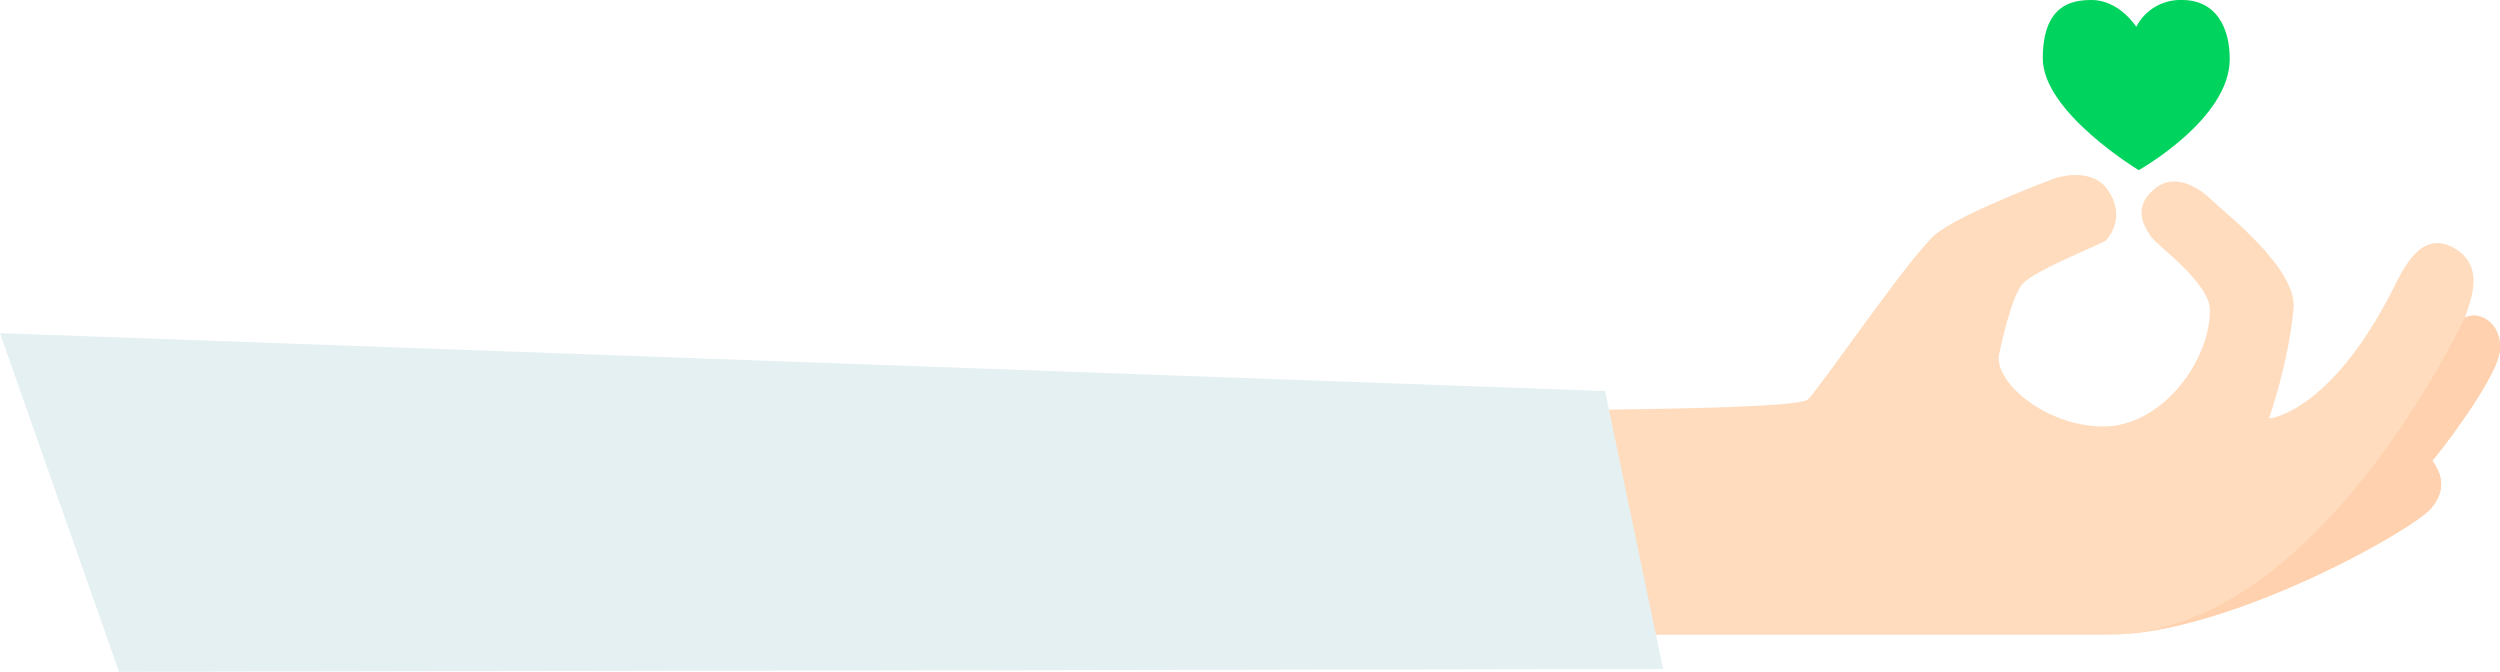
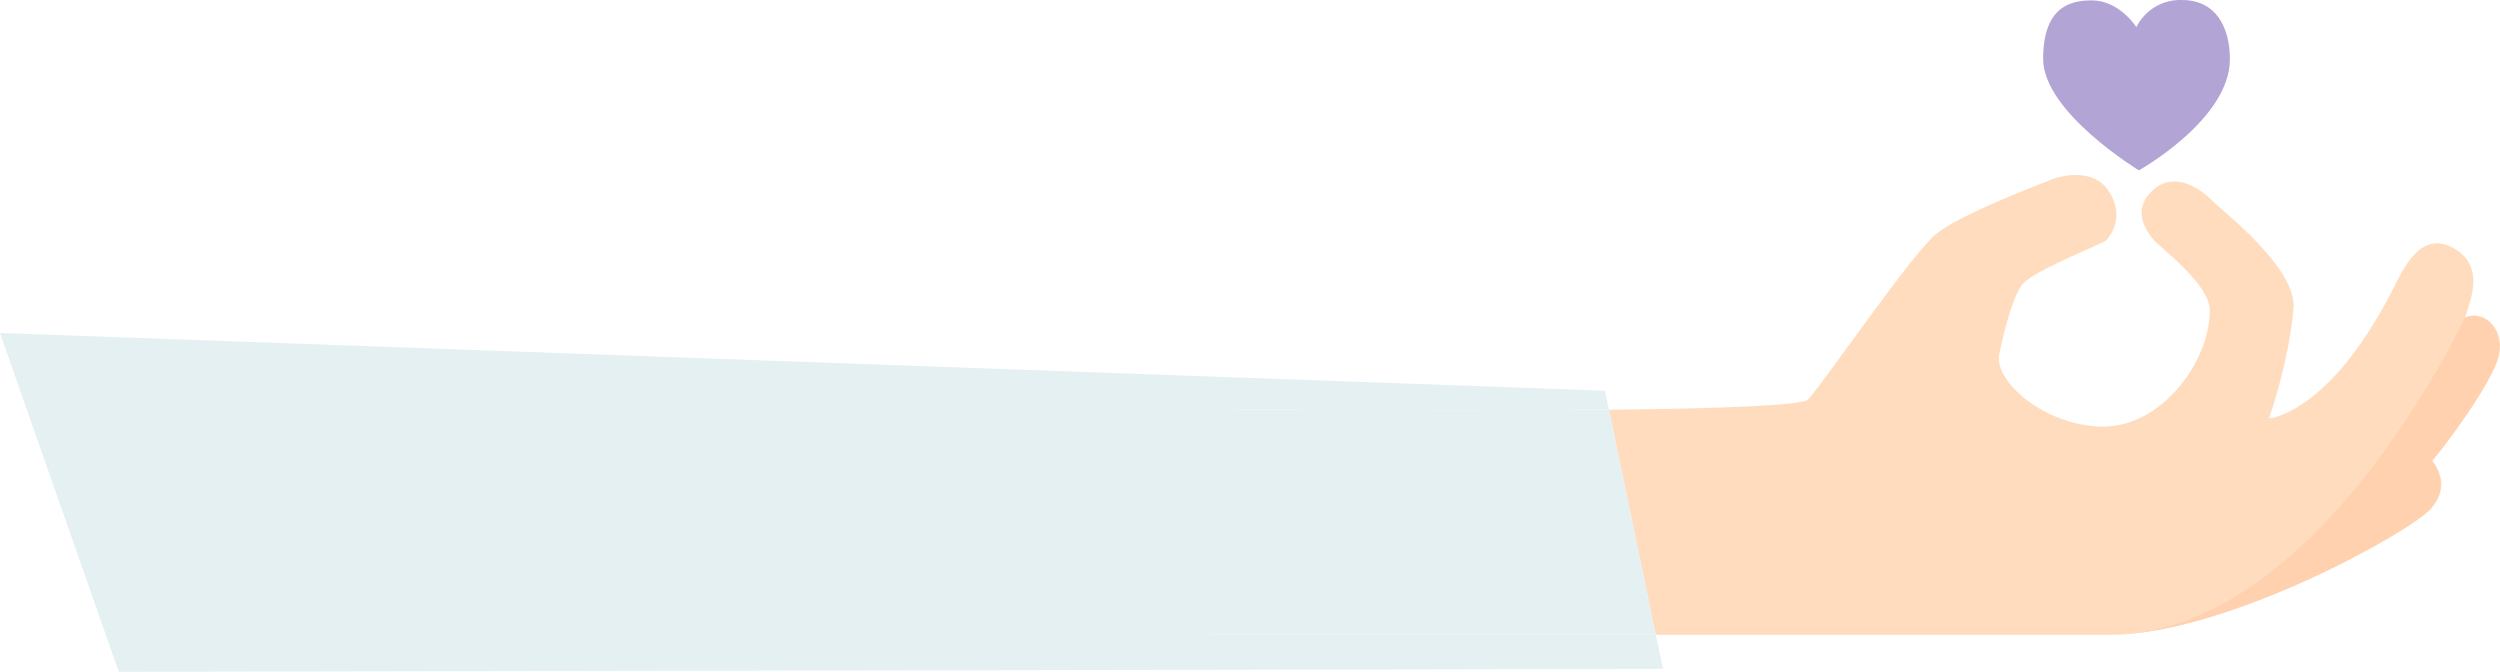
- <svg xmlns="http://www.w3.org/2000/svg" width="683.972" height="183.798" viewBox="0 0 683.972 183.798">
-   <defs>
-     <clipPath id="clip-path">
-       <path id="Clip_10" data-name="Clip 10" d="M231.059.918s-25.887,9.606-32.666,15.358h0c-6.779,5.752-30.65,40.655-34.8,45.1h0C159.44,65.827,0,64.049,0,64.049H0v61.73H245.714c32.32,0,82.892-28.266,88.341-34.6h0c5.448-6.339,1.181-11.626.292-13.072h0c1.668-1.556,17.012-21.682,18.347-29.243h0c1.335-7.562-5.066-12.088-9.426-9.778h0c1.668-5,4.977-12.906-1.323-18.021h0c-10.379-7.71-15.567,4.745-18.828,11.119h0C308.884,56.643,290.5,61.388,290.5,61.388h0a84.443,84.443,0,0,0,5.891-24.979h0c.924-10.929-19.13-26.351-21.754-28.987h0c-2.846-2.858-10.1-8.778-16.347-3.592h0c-6.328,5.252-2.4,10.931-.721,13.251h0c1.732,2.393,15.943,12.488,15.943,19.9h0c0,14.085-13.257,31.819-29.121,31.819h0c-15.863,0-30.166-12.3-28.535-19.858h0c.624-2.9,3.287-15.408,6.368-19.106h0c3.082-3.7,21.938-11.064,22.76-11.886h0c1.335-1.336,5.338-6.672.742-13.64h0C243.458.87,239.858,0,236.793,0h0a19.075,19.075,0,0,0-5.733.918Z" transform="translate(0.936 0.608)" fill="none" />
-     </clipPath>
-   </defs>
-   <g id="main" transform="translate(-0.808 -0.946)">
-     <g id="Group_8" data-name="Group 8" transform="translate(0 0.92)">
-       <path id="Fill_1" data-name="Fill 1" d="M0,64.048s159.441,1.778,163.591-2.668,28.023-39.351,34.8-45.1S231.059.918,231.059.918s10.071-3.577,14.667,3.39.593,12.306-.742,13.64c-.823.823-19.679,8.189-22.76,11.887s-5.745,16.209-6.369,19.106C214.226,56.5,228.529,68.8,244.392,68.8s29.121-17.734,29.121-31.819c0-7.413-14.211-17.507-15.942-19.9-1.678-2.319-5.608-8,.72-13.25,6.247-5.186,13.5.734,16.347,3.592,2.624,2.636,22.677,18.058,21.754,28.987-1.233,14.587-6.712,30.215-6.712,30.215s16.23-1.233,33.438-34.443c3.262-6.375,8.45-18.829,18.828-11.119,6.3,5.115,2.991,13.017,1.322,18.021,4.451-2.453,10.761,2.216,9.426,9.777S336.015,76.548,334.348,78.1c.889,1.446,5.156,6.734-.292,13.072s-56.022,34.6-88.341,34.6H0Z" transform="translate(331.904 47.903)" fill="#ffdcbd" />
-       <path id="Fill_3" data-name="Fill 3" d="M25.574,7.338A13.531,13.531,0,0,1,38.1,0c9.341,0,13.047,7.561,13.047,16.16,0,16.456-24.908,30.393-24.908,30.393S0,30.689,0,16.011,7.931,0,13.342,0c7.636,0,12.232,7.338,12.232,7.338" transform="translate(559.692 0.026)" fill="#00d35e" />
-       <g id="Group_7" data-name="Group 7" transform="translate(0 90.807)">
-         <path id="Fill_5" data-name="Fill 5" d="M455,91.87,439.135,15.845,0,0,32.554,92.648Z" transform="translate(0.808 0.369)" fill="#e4f0f2" />
+ <svg xmlns="http://www.w3.org/2000/svg" xmlns:xlink="http://www.w3.org/1999/xlink" version="1.1" id="Calque_1" x="0px" y="0px" viewBox="0 0 684 183.8" style="enable-background:new 0 0 684 183.8;" xml:space="preserve">
+   <style type="text/css">
+ 	.st0{fill:#FFDCBD;}
+ 	.st1{fill:#B2A4D4;}
+ 	.st2{fill:#E4F0F2;}
+ 	.st3{fill:none;}
+ 	.st4{clip-path:url(#SVGID_2_);}
+ 	.st5{fill:#FFD1AE;}
+ </style>
+   <g id="Group_7" transform="translate(0 90.807)">
+     <g id="XMLID_1_">
+       <g>
+         <path class="st0" d="M674.4-3.8c4.5-2.5,10.8,2.2,9.4,9.8c-1.3,7.6-16.7,27.7-18.3,29.2c0.9,1.4,5.2,6.7-0.3,13.1     c-5.5,6.3-56,34.6-88.3,34.6H453l-12.8-61.6c29-0.3,52.9-1.1,54.5-2.8c4.1-4.4,28-39.3,34.8-45.1c6.8-5.8,32.7-15.4,32.7-15.4     s10.1-3.6,14.7,3.4c4.6,7,0.6,12.3-0.7,13.6c-0.8,0.8-19.7,8.2-22.8,11.9S547.6,3.1,547,6c-1.6,7.6,12.7,19.9,28.5,19.9     c15.9,0,29.1-17.7,29.1-31.8c0-7.4-14.2-17.5-15.9-19.9c-1.7-2.3-5.6-8,0.7-13.3c6.2-5.2,13.5,0.7,16.3,3.6     c2.6,2.6,22.7,18.1,21.8,29c-1.2,14.6-6.7,30.2-6.7,30.2s16.2-1.2,33.4-34.4c3.3-6.4,8.4-18.8,18.8-11.1     C679.3-16.8,676-8.8,674.4-3.8z" />
+         <path class="st1" d="M597-90.8c9.4,0,13.1,7.6,13.1,16.2c0,16.5-24.9,30.4-24.9,30.4s-26.2-15.9-26.2-30.5s7.9-16,13.3-16     c7.6,0,12.2,7.3,12.2,7.3C586.9-88.1,591.7-91,597-90.8z" />
+         <path class="st2" d="M453,82.8l2,9.4L32.5,93L0,0.3l439.1,15.8l1.1,5.1c-47.6,0.6-109.1-0.1-109.1-0.1v61.7H453z" />
+         <path class="st2" d="M453,82.8H331.1V21.1c0,0,61.5,0.7,109.1,0.1L453,82.8z" />
      </g>
+       <g>
+ 		</g>
    </g>
-     <g id="Group_11" data-name="Group 11" transform="translate(330.968 48.216)">
-       <path id="Clip_10-2" data-name="Clip 10" d="M231.059.918s-25.887,9.606-32.666,15.358h0c-6.779,5.752-30.65,40.655-34.8,45.1h0C159.44,65.827,0,64.049,0,64.049H0v61.73H245.714c32.32,0,82.892-28.266,88.341-34.6h0c5.448-6.339,1.181-11.626.292-13.072h0c1.668-1.556,17.012-21.682,18.347-29.243h0c1.335-7.562-5.066-12.088-9.426-9.778h0c1.668-5,4.977-12.906-1.323-18.021h0c-10.379-7.71-15.567,4.745-18.828,11.119h0C308.884,56.643,290.5,61.388,290.5,61.388h0a84.443,84.443,0,0,0,5.891-24.979h0c.924-10.929-19.13-26.351-21.754-28.987h0c-2.846-2.858-10.1-8.778-16.347-3.592h0c-6.328,5.252-2.4,10.931-.721,13.251h0c1.732,2.393,15.943,12.488,15.943,19.9h0c0,14.085-13.257,31.819-29.121,31.819h0c-15.863,0-30.166-12.3-28.535-19.858h0c.624-2.9,3.287-15.408,6.368-19.106h0c3.082-3.7,21.938-11.064,22.76-11.886h0c1.335-1.336,5.338-6.672.742-13.64h0C243.458.87,239.858,0,236.793,0h0a19.075,19.075,0,0,0-5.733.918Z" transform="translate(0.936 0.608)" fill="none" />
-       <g id="Group_11-2" data-name="Group 11" clip-path="url(#clip-path)">
-         <path id="Fill_9" data-name="Fill 9" d="M28.7,102.373,168.96,81.357,173.891,0,139.864,1.858S101.471,87.52,45.079,92.013c-77.966,12.547-31.128,21.394-31.128,21.394Z" transform="translate(206.093 34.155)" fill="#ffd1ae" />
+   </g>
+   <g id="Group_11" transform="translate(330.968 48.216)">
+     <path id="Clip_10-2" class="st3" d="M231.2,0.6c0,0-25.9,9.6-32.7,15.4l0,0c-6.8,5.8-30.6,40.7-34.8,45.1l0,0   c-4.2,4.5-163.6,2.7-163.6,2.7l0,0v61.7h245.7c32.3,0,82.9-28.3,88.3-34.6l0,0c5.4-6.3,1.2-11.6,0.3-13.1l0,0   c1.7-1.6,17-21.7,18.3-29.2l0,0c1.3-7.6-5.1-12.1-9.4-9.8l0,0c1.7-5,5-12.9-1.3-18l0,0c-10.4-7.7-15.6,4.7-18.8,11.1l0,0   C309,56.3,290.6,61,290.6,61l0,0c3.2-8,5.2-16.4,5.9-25l0,0c0.9-10.9-19.1-26.4-21.8-29l0,0c-2.8-2.9-10.1-8.8-16.3-3.6l0,0   c-6.3,5.3-2.4,10.9-0.7,13.3l0,0c1.7,2.4,15.9,12.5,15.9,19.9l0,0c0,14.1-13.3,31.8-29.1,31.8l0,0c-15.9,0-30.2-12.3-28.5-19.9l0,0   c0.6-2.9,3.3-15.4,6.4-19.1l0,0c3.1-3.7,21.9-11.1,22.8-11.9l0,0c1.3-1.3,5.3-6.7,0.7-13.6l0,0c-2.3-3.4-5.9-4.3-8.9-4.3l0,0   C235-0.3,233,0,231.2,0.6L231.2,0.6z" />
+     <g>
+       <defs>
+         <path id="SVGID_1_" d="M231.2,0.6c0,0-25.9,9.6-32.7,15.4l0,0c-6.8,5.8-30.6,40.7-34.8,45.1l0,0c-4.2,4.5-163.6,2.7-163.6,2.7     l0,0v61.7h245.7c32.3,0,82.9-28.3,88.3-34.6l0,0c5.4-6.3,1.2-11.6,0.3-13.1l0,0c1.7-1.6,17-21.7,18.3-29.2l0,0     c1.3-7.6-5.1-12.1-9.4-9.8l0,0c1.7-5,5-12.9-1.3-18l0,0c-10.4-7.7-15.6,4.7-18.8,11.1l0,0C309,56.3,290.6,61,290.6,61l0,0     c3.2-8,5.2-16.4,5.9-25l0,0c0.9-10.9-19.1-26.4-21.8-29l0,0c-2.8-2.9-10.1-8.8-16.3-3.6l0,0c-6.3,5.3-2.4,10.9-0.7,13.3l0,0     c1.7,2.4,15.9,12.5,15.9,19.9l0,0c0,14.1-13.3,31.8-29.1,31.8l0,0c-15.9,0-30.2-12.3-28.5-19.9l0,0c0.6-2.9,3.3-15.4,6.4-19.1     l0,0c3.1-3.7,21.9-11.1,22.8-11.9l0,0c1.3-1.3,5.3-6.7,0.7-13.6l0,0c-2.3-3.4-5.9-4.3-8.9-4.3l0,0C235-0.3,233,0,231.2,0.6     L231.2,0.6z" />
+       </defs>
+       <clipPath id="SVGID_2_">
+         <use xlink:href="#SVGID_1_" style="overflow:visible;" />
+       </clipPath>
+       <g id="Group_11-2" class="st4">
+         <path id="Fill_9" class="st5" d="M234,135.6l140.3-21l4.9-81.4l-34,1.9c0,0-38.4,85.7-94.8,90.2c-78,12.5-31.1,21.4-31.1,21.4     L234,135.6z" />
      </g>
    </g>
  </g>
</svg>
